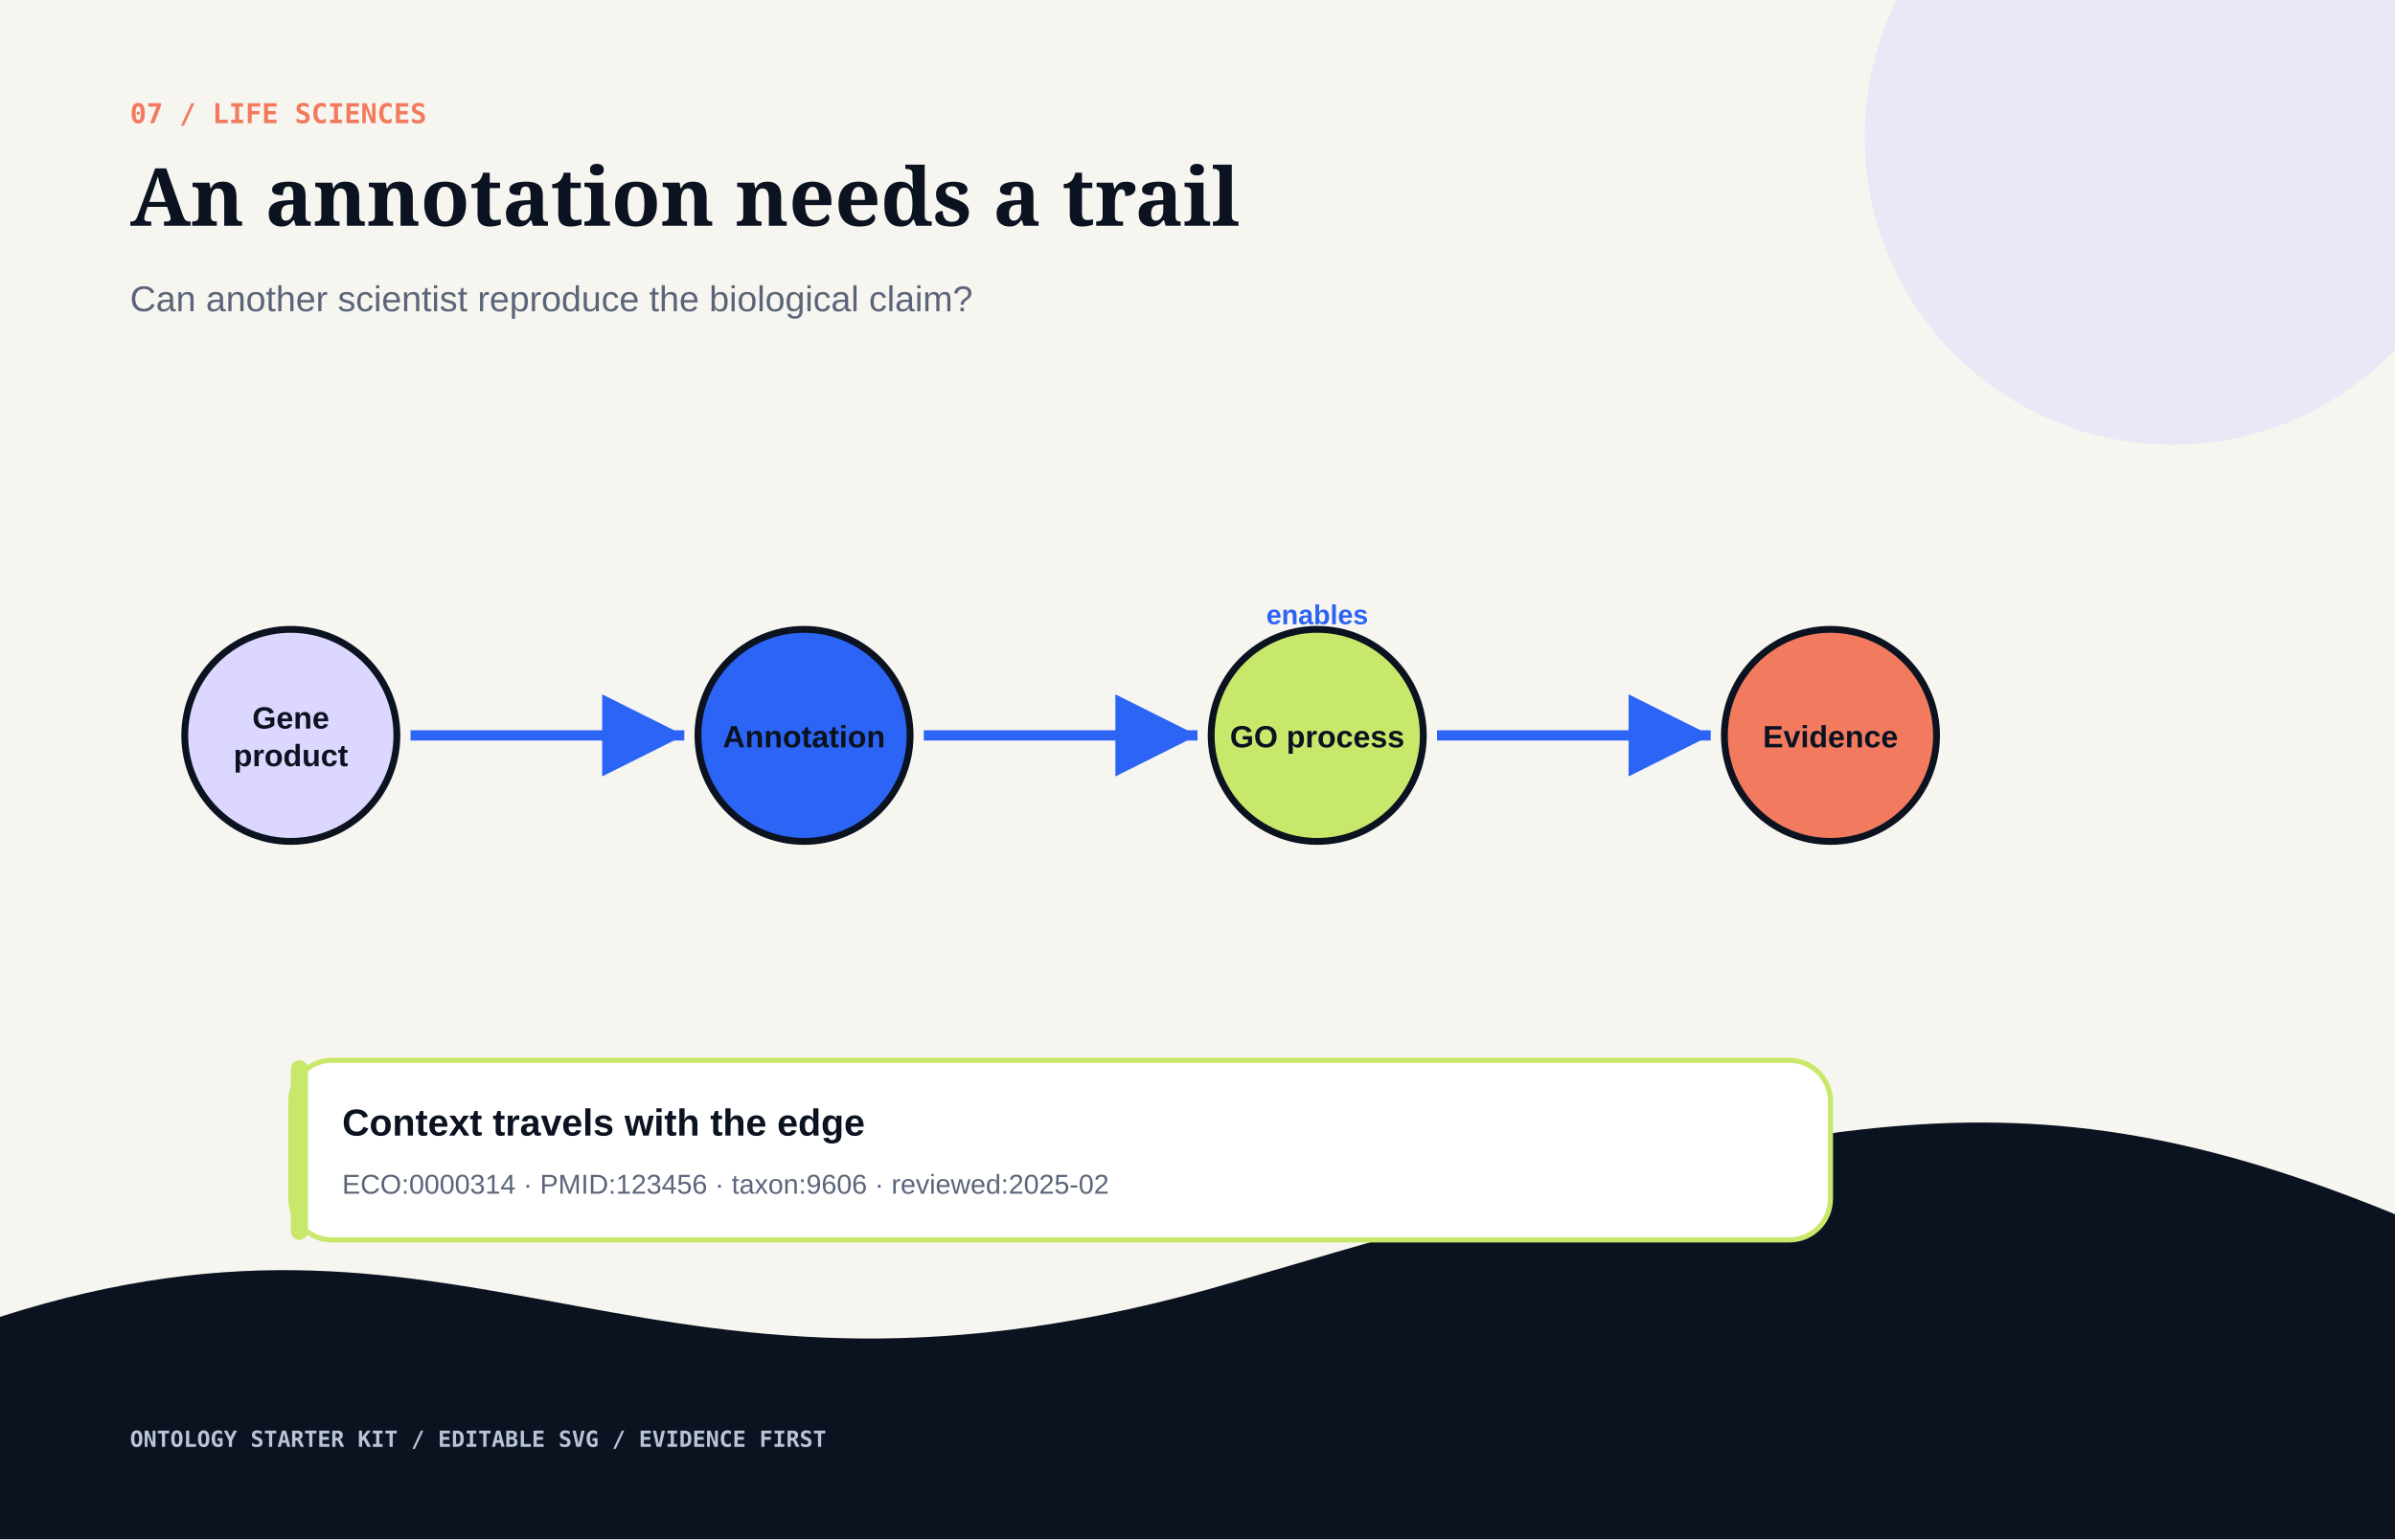
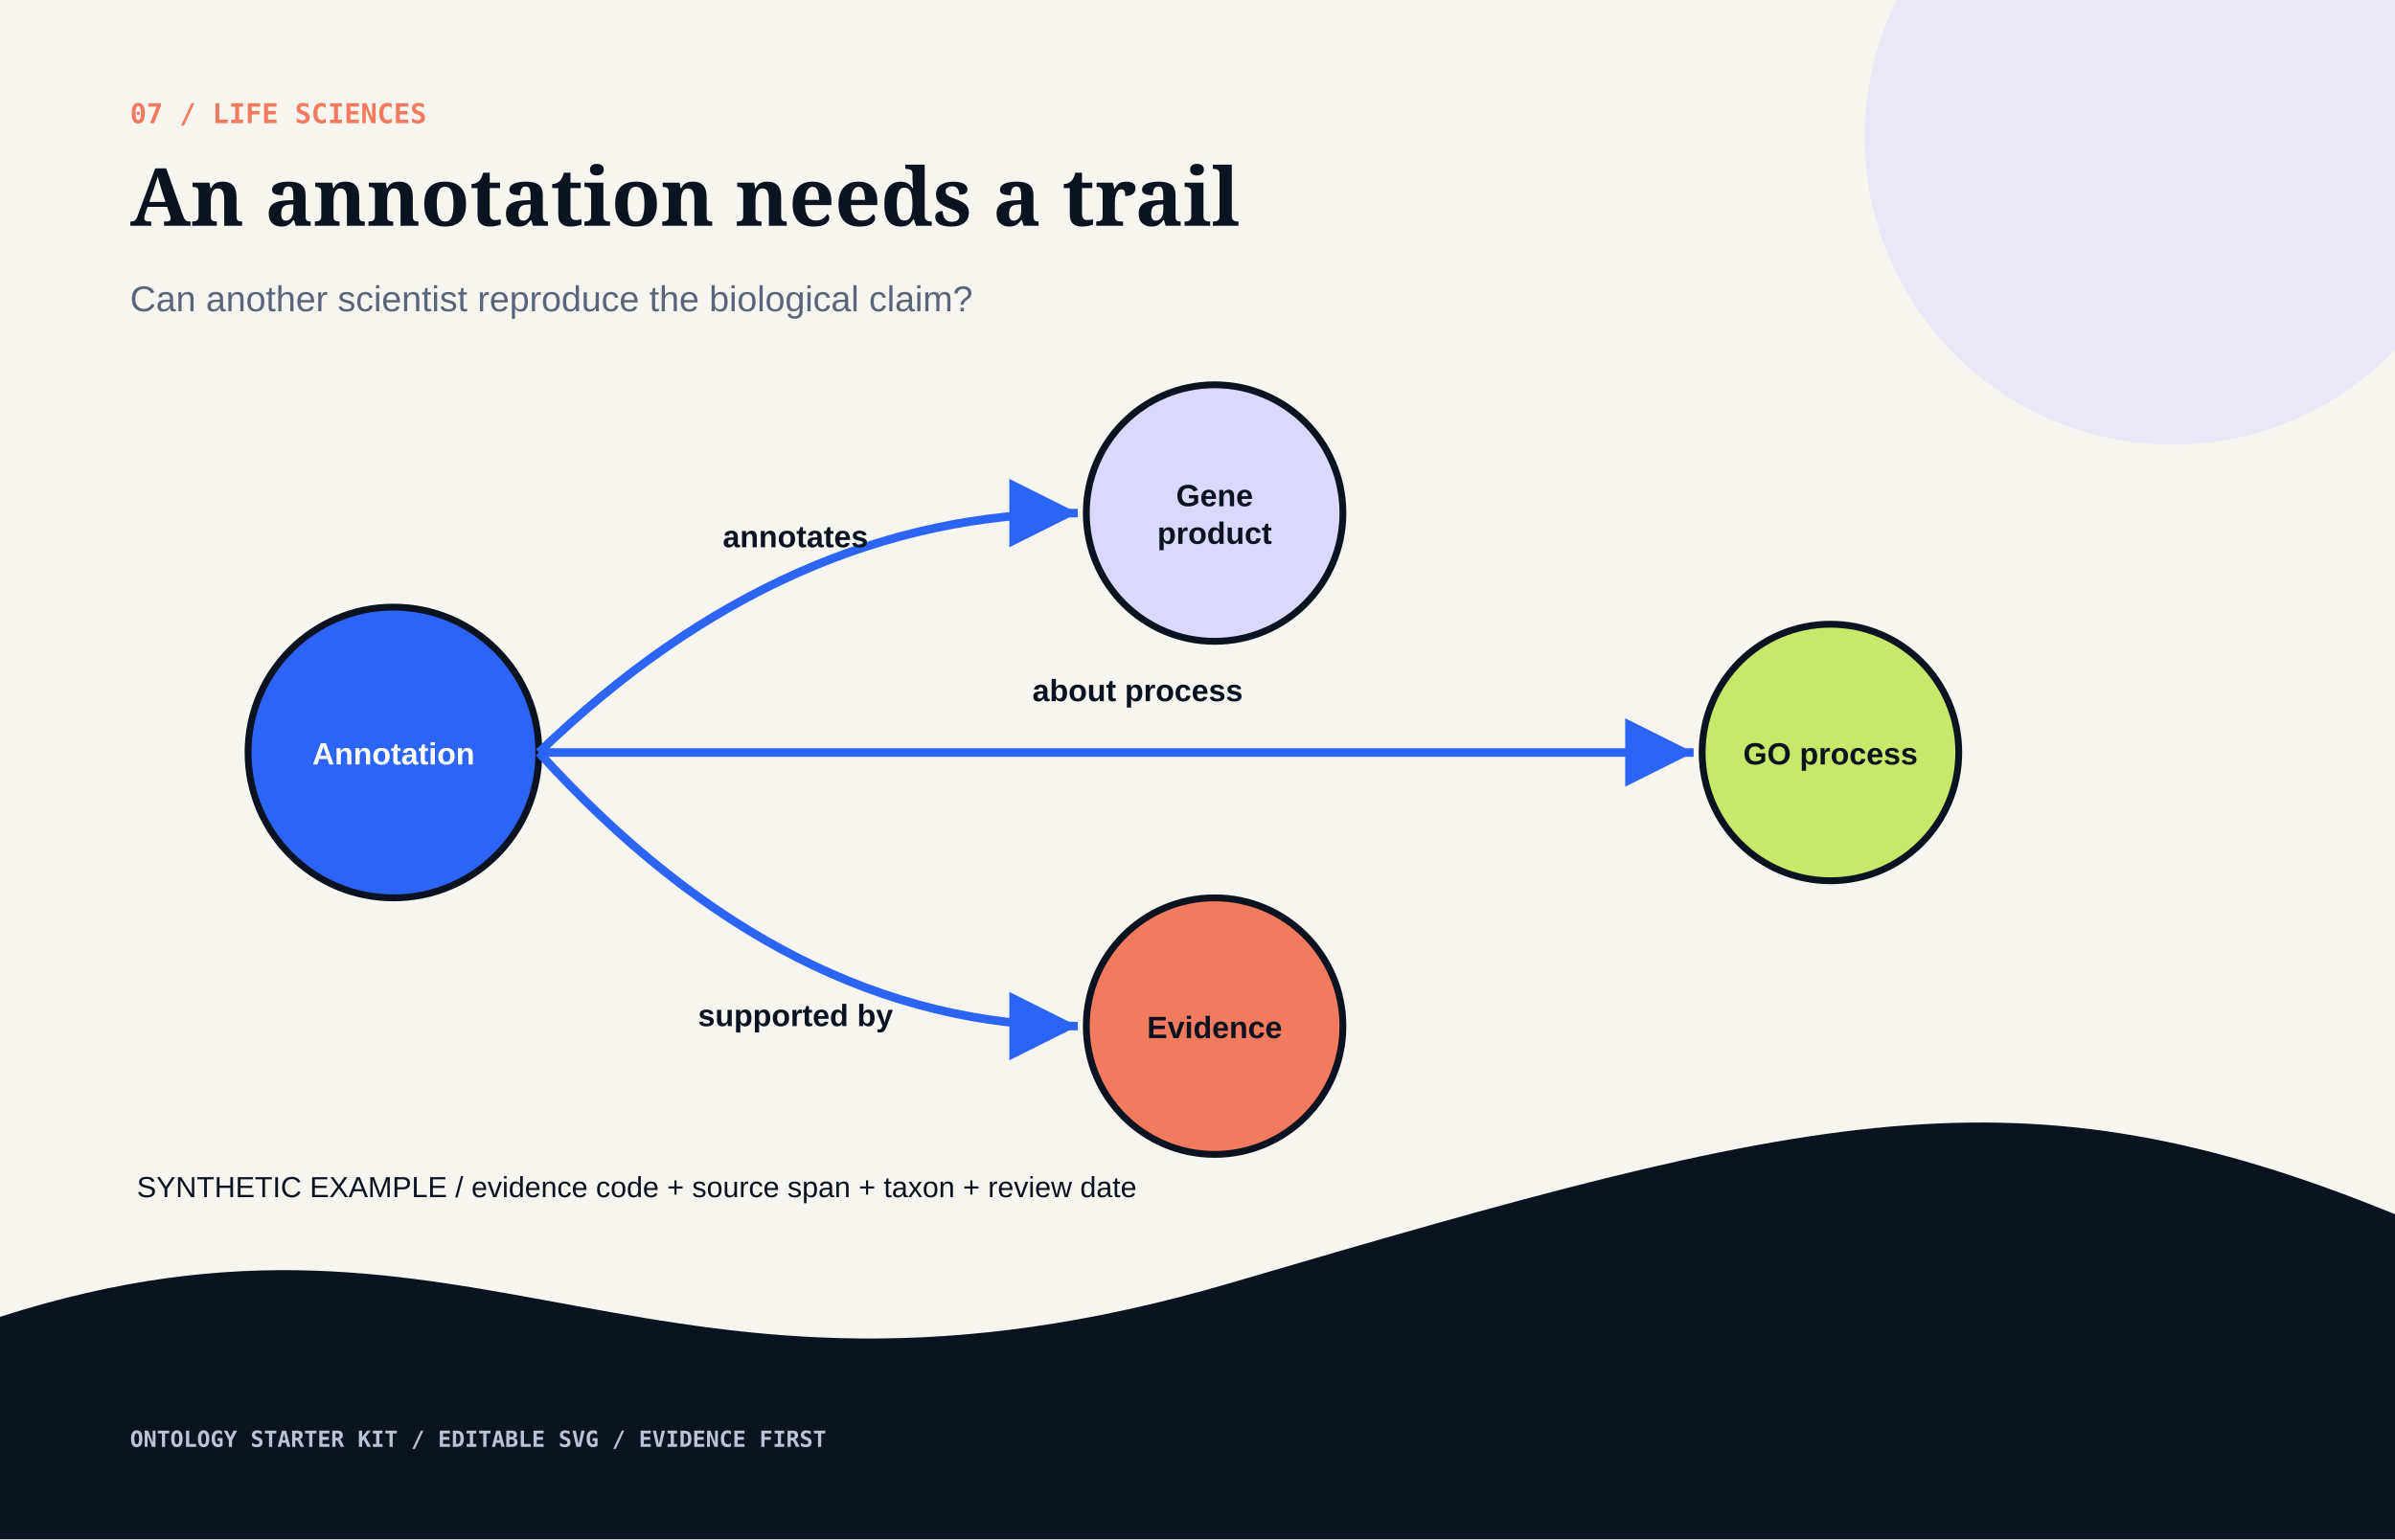
<svg xmlns="http://www.w3.org/2000/svg" viewBox="0 0 1400 900" role="img" aria-labelledby="title desc">
  <rect width="1400" height="900" fill="#F7F5EF" />
  <circle cx="1270" cy="80" r="180" fill="#DCD7FE" opacity=".48" />
  <path d="M0 770 C280 680 380 850 720 750 S1180 620 1400 710 V900 H0Z" fill="#0B1220" />
  <text x="76" y="72" font-family="monospace" font-size="16px" font-weight="800" text-anchor="start" fill="#F27A5E">07 / LIFE SCIENCES</text>
  <text x="76" y="132" font-family="Georgia,serif" font-size="47px" font-weight="800" text-anchor="start" fill="#0B1220">An annotation needs a trail</text>
  <text x="76" y="182" font-family="Arial,sans-serif" font-size="21px" font-weight="500" text-anchor="start" fill="#5B657A">Can another scientist reproduce the biological claim?</text>
  <text x="76" y="846" font-family="monospace" font-size="13px" font-weight="700" text-anchor="start" fill="#B9C4D7">ONTOLOGY STARTER KIT  /  EDITABLE SVG  /  EVIDENCE FIRST</text>
-   <circle cx="170" cy="430" r="62" fill="#DCD7FE" stroke="#0B1220" stroke-width="4" />
-   <text x="170" y="426.0" font-family="Arial,sans-serif" font-size="18px" font-weight="700" text-anchor="middle" fill="#0B1220">Gene</text>
-   <text x="170" y="448.0" font-family="Arial,sans-serif" font-size="18px" font-weight="700" text-anchor="middle" fill="#0B1220">product</text>
-   <circle cx="470" cy="430" r="62" fill="#2C64F5" stroke="#0B1220" stroke-width="4" />
-   <text x="470" y="437.0" font-family="Arial,sans-serif" font-size="18px" font-weight="700" text-anchor="middle" fill="#0B1220">Annotation</text>
-   <circle cx="770" cy="430" r="62" fill="#C8E86B" stroke="#0B1220" stroke-width="4" />
-   <text x="770" y="437.0" font-family="Arial,sans-serif" font-size="18px" font-weight="700" text-anchor="middle" fill="#0B1220">GO process</text>
-   <circle cx="1070" cy="430" r="62" fill="#F27A5E" stroke="#0B1220" stroke-width="4" />
-   <text x="1070" y="437.0" font-family="Arial,sans-serif" font-size="18px" font-weight="700" text-anchor="middle" fill="#0B1220">Evidence</text>
-   <path d="M240 430 H400" stroke="#2C64F5" stroke-width="6" marker-end="url(#arrow)" />
-   <path d="M540 430 H700" stroke="#2C64F5" stroke-width="6" marker-end="url(#arrow)" />
-   <path d="M840 430 H1000" stroke="#2C64F5" stroke-width="6" marker-end="url(#arrow)" />
-   <rect x="170" y="620" width="900" height="105" rx="24" fill="#FFFFFF" stroke="#C8E86B" stroke-width="3" />
-   <rect x="170" y="620" width="10" height="105" rx="5" fill="#C8E86B" />
-   <text x="200" y="664" font-family="Arial,sans-serif" font-size="22px" font-weight="700" text-anchor="start" fill="#0B1220">Context travels with the edge</text>
-   <text x="200" y="698" font-family="Arial,sans-serif" font-size="16px" font-weight="500" text-anchor="start" fill="#5B657A">ECO:0000314  ·  PMID:123456  ·  taxon:9606  ·  reviewed:2025-02</text>
-   <text x="770" y="365" font-family="Arial,sans-serif" font-size="16px" font-weight="700" text-anchor="middle" fill="#2C64F5">enables</text>
+   <circle cx="230" cy="440" r="85" fill="#2C64F5" stroke="#0B1220" stroke-width="4" />
+   <text x="230" y="447.0" font-family="Arial,sans-serif" font-size="18px" font-weight="700" text-anchor="middle" fill="#FFFFFF">Annotation</text>
+   <circle cx="710" cy="300" r="75" fill="#DCD7FE" stroke="#0B1220" stroke-width="4" />
+   <text x="710" y="296.0" font-family="Arial,sans-serif" font-size="18px" font-weight="700" text-anchor="middle" fill="#0B1220">Gene</text>
+   <text x="710" y="318.0" font-family="Arial,sans-serif" font-size="18px" font-weight="700" text-anchor="middle" fill="#0B1220">product</text>
+   <circle cx="1070" cy="440" r="75" fill="#C8E86B" stroke="#0B1220" stroke-width="4" />
+   <text x="1070" y="447.0" font-family="Arial,sans-serif" font-size="18px" font-weight="700" text-anchor="middle" fill="#0B1220">GO process</text>
+   <circle cx="710" cy="600" r="75" fill="#F27A5E" stroke="#0B1220" stroke-width="4" />
+   <text x="710" y="607.0" font-family="Arial,sans-serif" font-size="18px" font-weight="700" text-anchor="middle" fill="#0B1220">Evidence</text>
+   <path d="M315 440 Q460 300 630 300" fill="none" stroke="#2C64F5" stroke-width="5" marker-end="url(#arrow)" />
+   <text x="465" y="320" font-family="Arial,sans-serif" font-size="18px" font-weight="700" text-anchor="middle" fill="#0B1220">annotates</text>
+   <path d="M315 440 Q460 440 990 440" fill="none" stroke="#2C64F5" stroke-width="5" marker-end="url(#arrow)" />
+   <text x="665" y="410" font-family="Arial,sans-serif" font-size="18px" font-weight="700" text-anchor="middle" fill="#0B1220">about process</text>
+   <path d="M315 440 Q460 600 630 600" fill="none" stroke="#2C64F5" stroke-width="5" marker-end="url(#arrow)" />
+   <text x="465" y="600" font-family="Arial,sans-serif" font-size="18px" font-weight="700" text-anchor="middle" fill="#0B1220">supported by</text>
+   <text x="80" y="700" font-family="Arial,sans-serif" font-size="17px" font-weight="500" text-anchor="start" fill="#0B1220">SYNTHETIC EXAMPLE  /  evidence code + source span + taxon + review date</text>
  <defs>
    <marker id="arrow" markerWidth="10" markerHeight="10" refX="8" refY="4" orient="auto">
      <path d="M0,0 L0,8 L8,4z" fill="#2C64F5" />
    </marker>
  </defs>
</svg>
